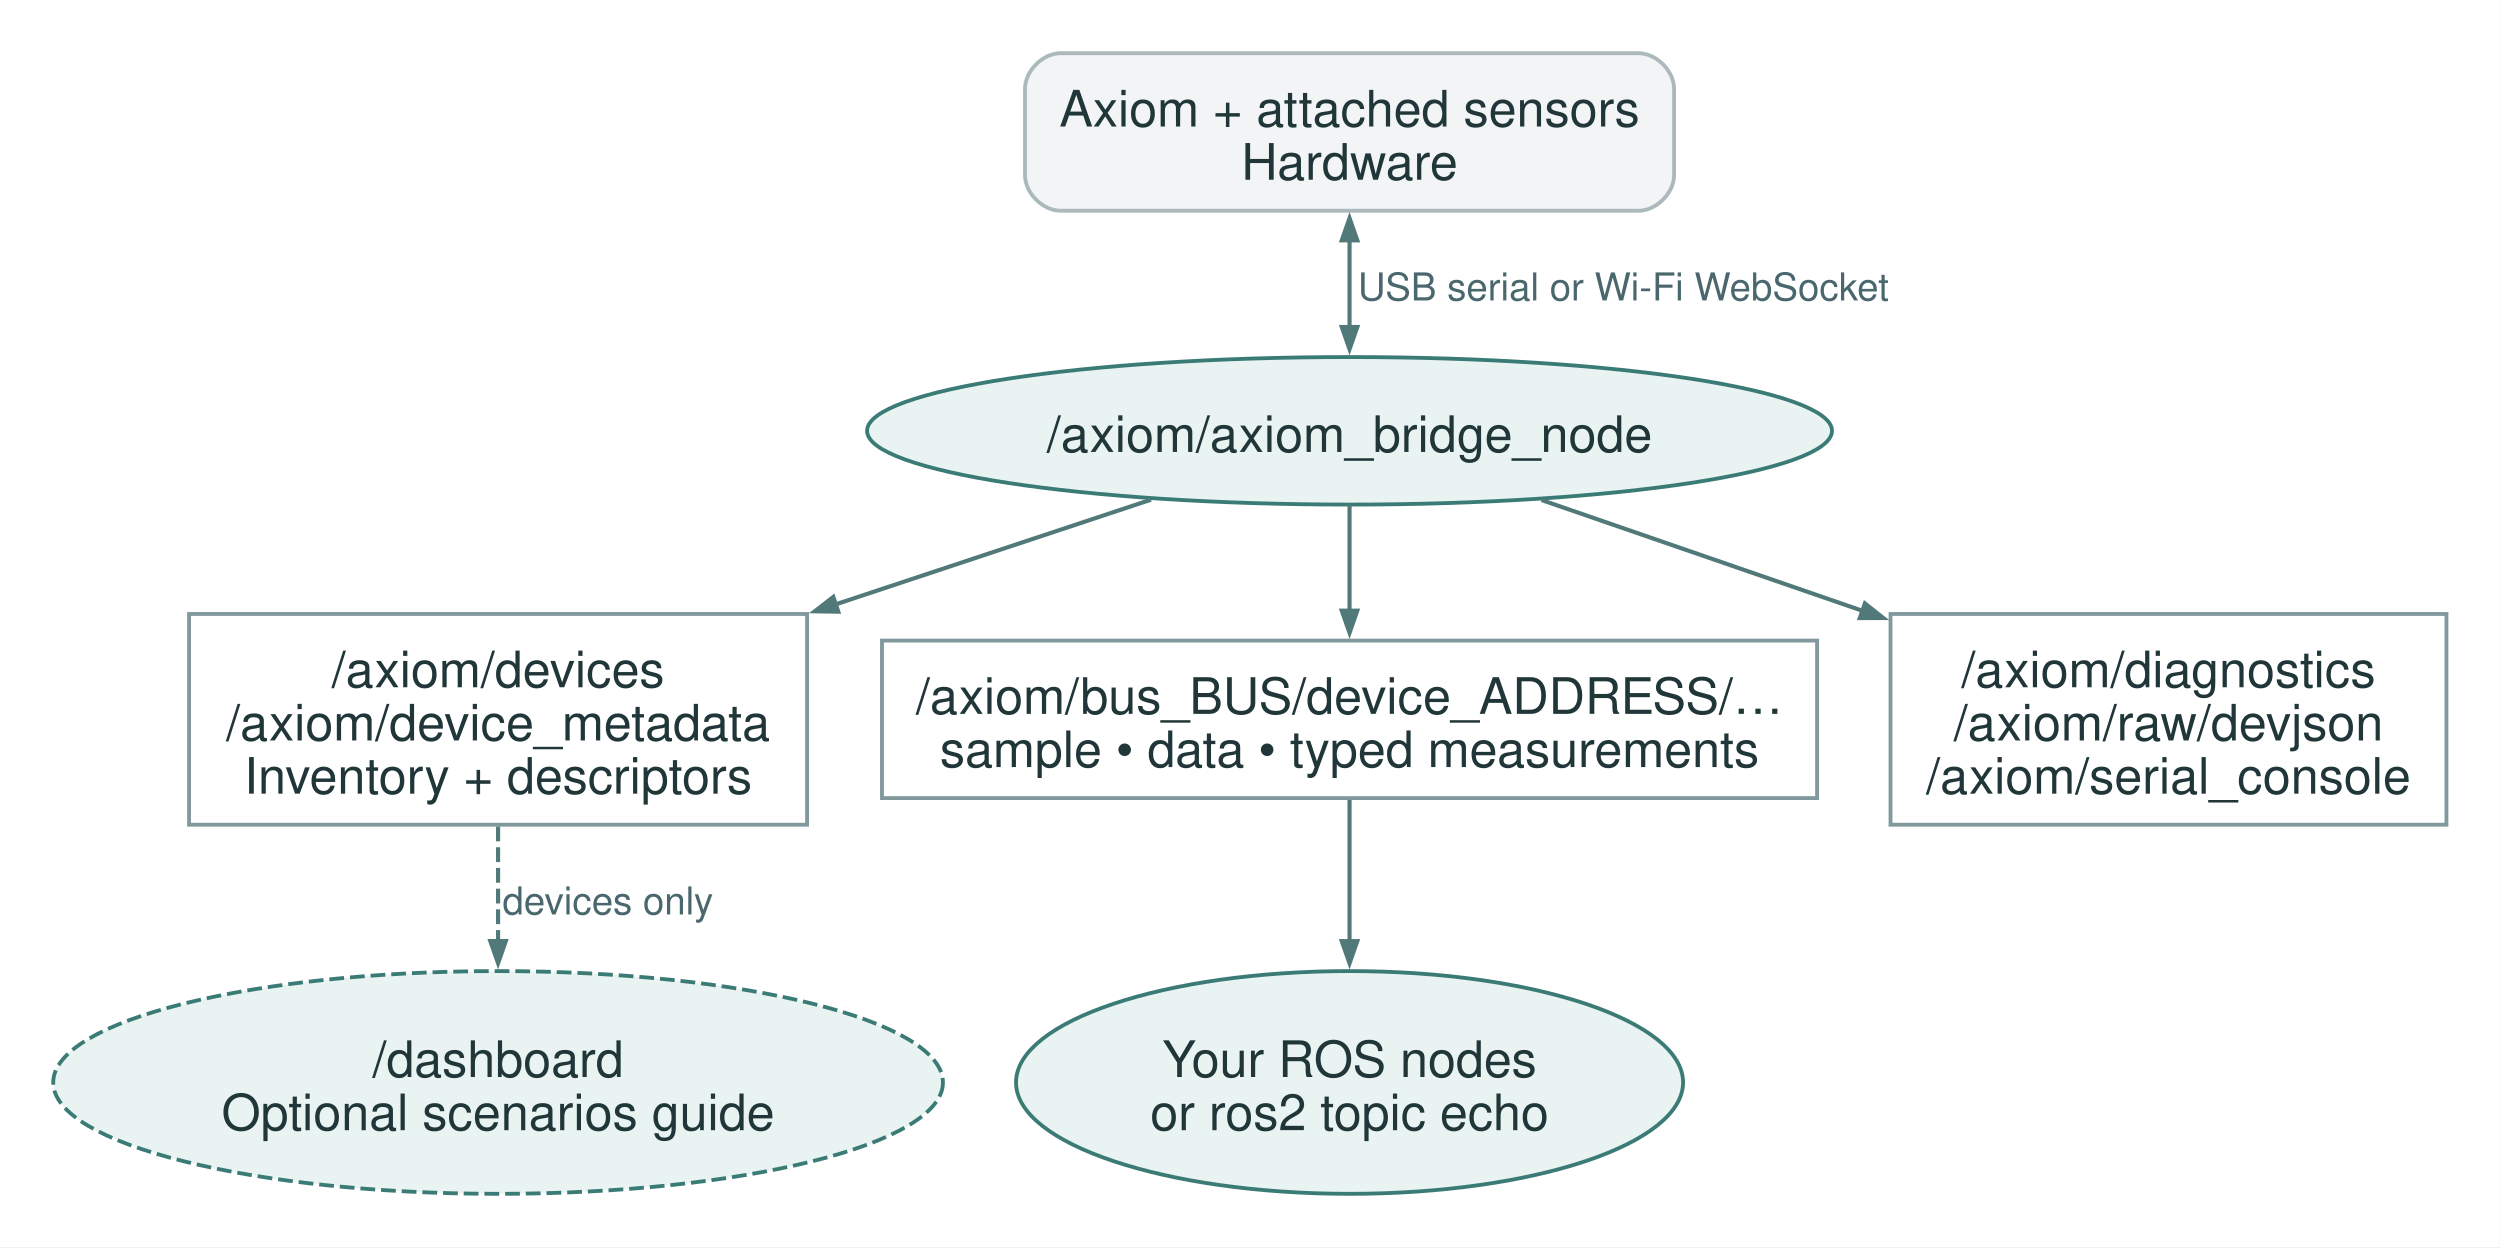
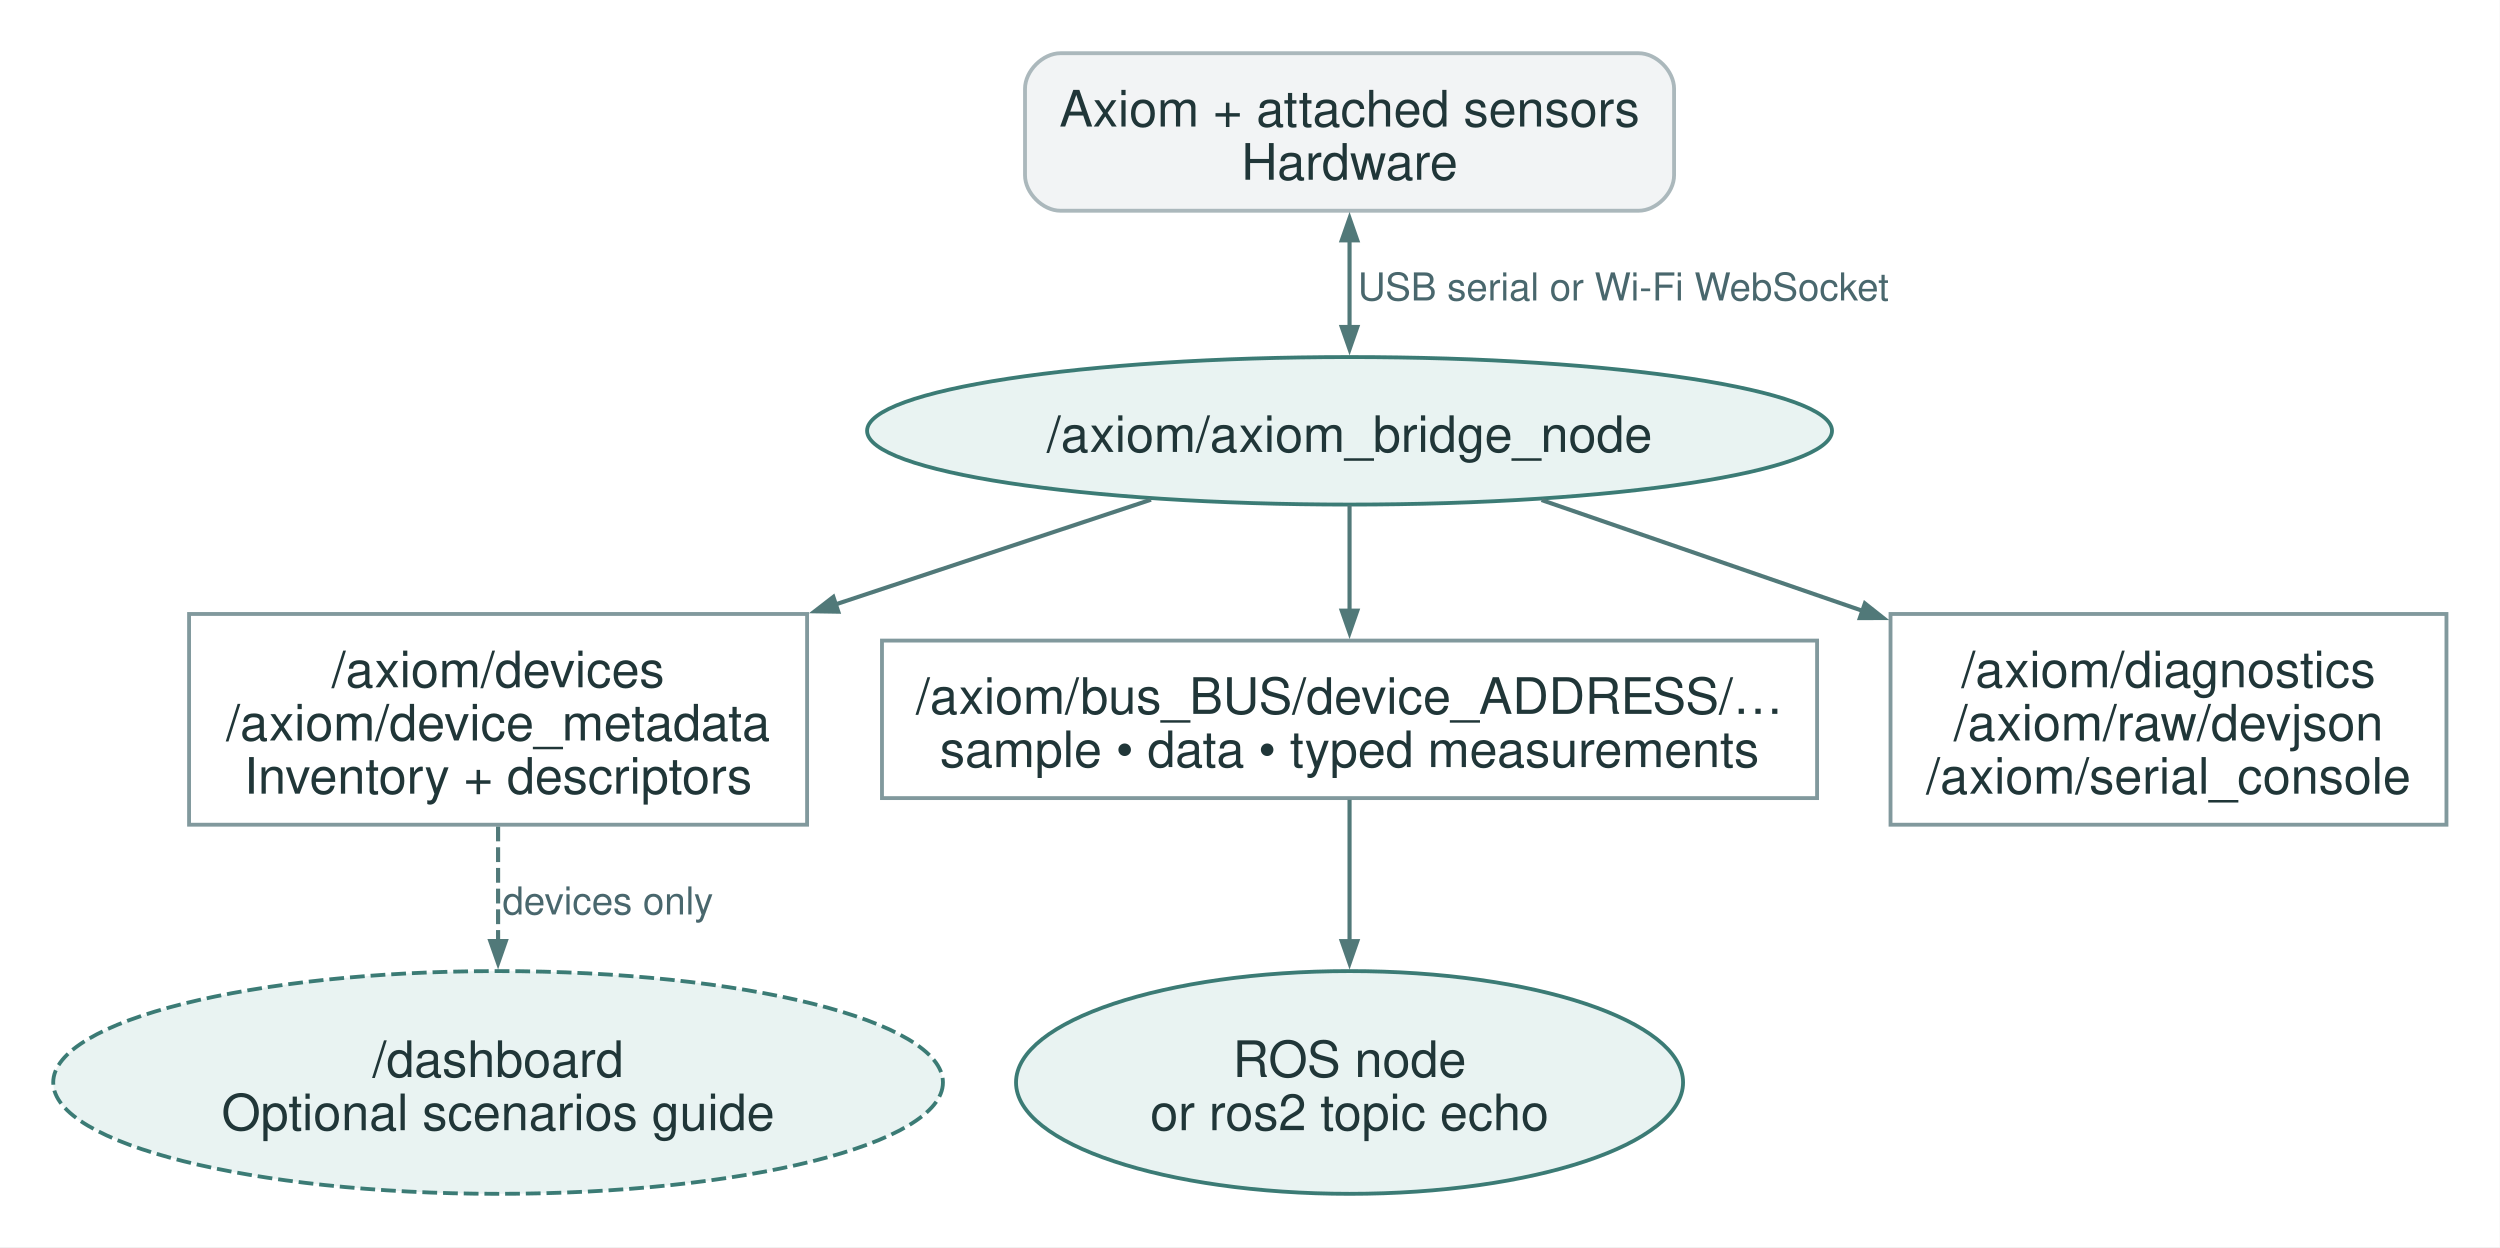
<svg xmlns="http://www.w3.org/2000/svg" width="2114pt" height="1055pt" viewBox="0.00 0.00 2114.00 1055.00">
  <g id="graph0" class="graph" transform="scale(2.5 2.5) rotate(0) translate(18 403.8)">
    <polygon fill="white" stroke="none" points="-18,18 -18,-403.8 827.49,-403.8 827.49,18 -18,18" />
    <g id="node1" class="node">
      <path fill="#f2f4f5" stroke="#abb8bc" stroke-width="1.3" d="M536.24,-385.8C536.24,-385.8 340.7,-385.8 340.7,-385.8 334.7,-385.8 328.7,-379.8 328.7,-373.8 328.7,-373.8 328.7,-344.52 328.7,-344.52 328.7,-338.52 334.7,-332.52 340.7,-332.52 340.7,-332.52 536.24,-332.52 536.24,-332.52 542.24,-332.52 548.24,-338.52 548.24,-344.52 548.24,-344.52 548.24,-373.8 548.24,-373.8 548.24,-379.8 542.24,-385.8 536.24,-385.8" />
      <text xml:space="preserve" text-anchor="middle" x="438.47" y="-361.01" font-family="Helvetica,sans-Serif" font-size="17.00" fill="#203638">Axiom + attached sensors</text>
      <text xml:space="preserve" text-anchor="middle" x="438.47" y="-343.01" font-family="Helvetica,sans-Serif" font-size="17.00" fill="#203638">Hardware</text>
    </g>
    <g id="node2" class="node">
      <ellipse fill="#e9f3f2" stroke="#3b7b75" stroke-width="1.3" cx="438.47" cy="-258.08" rx="163.19" ry="24.95" />
      <text xml:space="preserve" text-anchor="middle" x="438.47" y="-250.93" font-family="Helvetica,sans-Serif" font-size="17.00" fill="#203638">/axiom/axiom_bridge_node</text>
    </g>
    <g id="edge1" class="edge">
      <path fill="none" stroke="#517979" stroke-width="1.4" d="M438.47,-322.57C438.47,-312.98 438.47,-302.62 438.47,-293.11" />
      <polygon fill="#517979" stroke="#517979" stroke-width="1.4" points="435.84,-322.51 438.47,-330.01 441.09,-322.51 435.84,-322.51" />
      <polygon fill="#517979" stroke="#517979" stroke-width="1.4" points="441.09,-293.19 438.47,-285.69 435.84,-293.19 441.09,-293.19" />
      <text xml:space="preserve" text-anchor="middle" x="531.09" y="-302.17" font-family="Helvetica,sans-Serif" font-size="13.00" fill="#49676d">USB serial or Wi-Fi WebSocket</text>
    </g>
    <g id="node3" class="node">
      <polygon fill="white" stroke="#81999d" stroke-width="1.3" points="254.99,-196.13 45.95,-196.13 45.95,-124.85 254.99,-124.85 254.99,-196.13" />
      <text xml:space="preserve" text-anchor="middle" x="150.47" y="-171.34" font-family="Helvetica,sans-Serif" font-size="17.00" fill="#203638">/axiom/devices</text>
      <text xml:space="preserve" text-anchor="middle" x="150.47" y="-153.34" font-family="Helvetica,sans-Serif" font-size="17.00" fill="#203638">/axiom/device_metadata</text>
      <text xml:space="preserve" text-anchor="middle" x="150.47" y="-135.34" font-family="Helvetica,sans-Serif" font-size="17.00" fill="#203638">Inventory + descriptors</text>
    </g>
    <g id="edge2" class="edge">
      <path fill="none" stroke="#517979" stroke-width="1.4" d="M371.31,-234.79C339.59,-224.26 300.83,-211.4 264.7,-199.4" />
      <polygon fill="#517979" stroke="#517979" stroke-width="1.4" points="265.53,-196.91 257.58,-197.04 263.87,-201.9 265.53,-196.91" />
    </g>
    <g id="node4" class="node">
      <polygon fill="white" stroke="#81999d" stroke-width="1.3" points="596.61,-187.13 280.32,-187.13 280.32,-133.85 596.61,-133.85 596.61,-187.13" />
      <text xml:space="preserve" text-anchor="middle" x="438.47" y="-162.34" font-family="Helvetica,sans-Serif" font-size="17.00" fill="#203638">/axiom/bus_BUS/device_ADDRESS/…</text>
      <text xml:space="preserve" text-anchor="middle" x="438.47" y="-144.34" font-family="Helvetica,sans-Serif" font-size="17.00" fill="#203638">sample • data • typed measurements</text>
    </g>
    <g id="edge3" class="edge">
      <path fill="none" stroke="#517979" stroke-width="1.4" d="M438.47,-232.96C438.47,-222.05 438.47,-208.93 438.47,-196.94" />
      <polygon fill="#517979" stroke="#517979" stroke-width="1.4" points="441.09,-197.24 438.47,-189.74 435.84,-197.24 441.09,-197.24" />
    </g>
    <g id="node5" class="node">
      <polygon fill="white" stroke="#81999d" stroke-width="1.3" points="809.49,-196.13 621.45,-196.13 621.45,-124.85 809.49,-124.85 809.49,-196.13" />
      <text xml:space="preserve" text-anchor="middle" x="715.47" y="-171.34" font-family="Helvetica,sans-Serif" font-size="17.00" fill="#203638">/axiom/diagnostics</text>
      <text xml:space="preserve" text-anchor="middle" x="715.47" y="-153.34" font-family="Helvetica,sans-Serif" font-size="17.00" fill="#203638">/axiom/raw/devjson</text>
      <text xml:space="preserve" text-anchor="middle" x="715.47" y="-135.34" font-family="Helvetica,sans-Serif" font-size="17.00" fill="#203638">/axiom/serial_console</text>
    </g>
    <g id="edge4" class="edge">
      <path fill="none" stroke="#517979" stroke-width="1.4" d="M503.41,-234.67C535.83,-223.48 575.83,-209.68 612.31,-197.08" />
      <polygon fill="#517979" stroke="#517979" stroke-width="1.4" points="612.78,-199.7 619.01,-194.77 611.07,-194.74 612.78,-199.7" />
    </g>
    <g id="node7" class="node">
      <ellipse fill="#e9f3f2" stroke="#3b7b75" stroke-width="1.3" stroke-dasharray="5,2" cx="150.47" cy="-37.67" rx="150.47" ry="37.67" />
      <text xml:space="preserve" text-anchor="middle" x="150.47" y="-39.52" font-family="Helvetica,sans-Serif" font-size="17.00" fill="#203638">/dashboard</text>
      <text xml:space="preserve" text-anchor="middle" x="150.47" y="-21.52" font-family="Helvetica,sans-Serif" font-size="17.00" fill="#203638">Optional scenarios guide</text>
    </g>
    <g id="edge5" class="edge">
      <path fill="none" stroke="#517979" stroke-width="1.4" stroke-dasharray="5,2" d="M150.47,-124.22C150.47,-112 150.47,-98.11 150.47,-85.14" />
      <polygon fill="#517979" stroke="#517979" stroke-width="1.4" points="153.09,-85.5 150.47,-78 147.84,-85.5 153.09,-85.5" />
      <text xml:space="preserve" text-anchor="middle" x="187.59" y="-94.5" font-family="Helvetica,sans-Serif" font-size="13.00" fill="#49676d">devices only</text>
    </g>
    <g id="node6" class="node">
      <ellipse fill="#e9f3f2" stroke="#3b7b75" stroke-width="1.3" cx="438.47" cy="-37.67" rx="112.81" ry="37.67" />
-       <text xml:space="preserve" text-anchor="middle" x="438.47" y="-39.52" font-family="Helvetica,sans-Serif" font-size="17.00" fill="#203638">Your ROS nodes</text>
+       <text xml:space="preserve" text-anchor="middle" x="438.47" y="-39.52" font-family="Helvetica,sans-Serif" font-size="17.00" fill="#203638">ROS node</text>
      <text xml:space="preserve" text-anchor="middle" x="438.47" y="-21.52" font-family="Helvetica,sans-Serif" font-size="17.00" fill="#203638">or ros2 topic echo</text>
    </g>
    <g id="edge6" class="edge">
      <path fill="none" stroke="#517979" stroke-width="1.4" d="M438.47,-133.27C438.47,-119.24 438.47,-101.52 438.47,-85.23" />
      <polygon fill="#517979" stroke="#517979" stroke-width="1.4" points="441.09,-85.46 438.47,-77.96 435.84,-85.46 441.09,-85.46" />
    </g>
  </g>
</svg>
